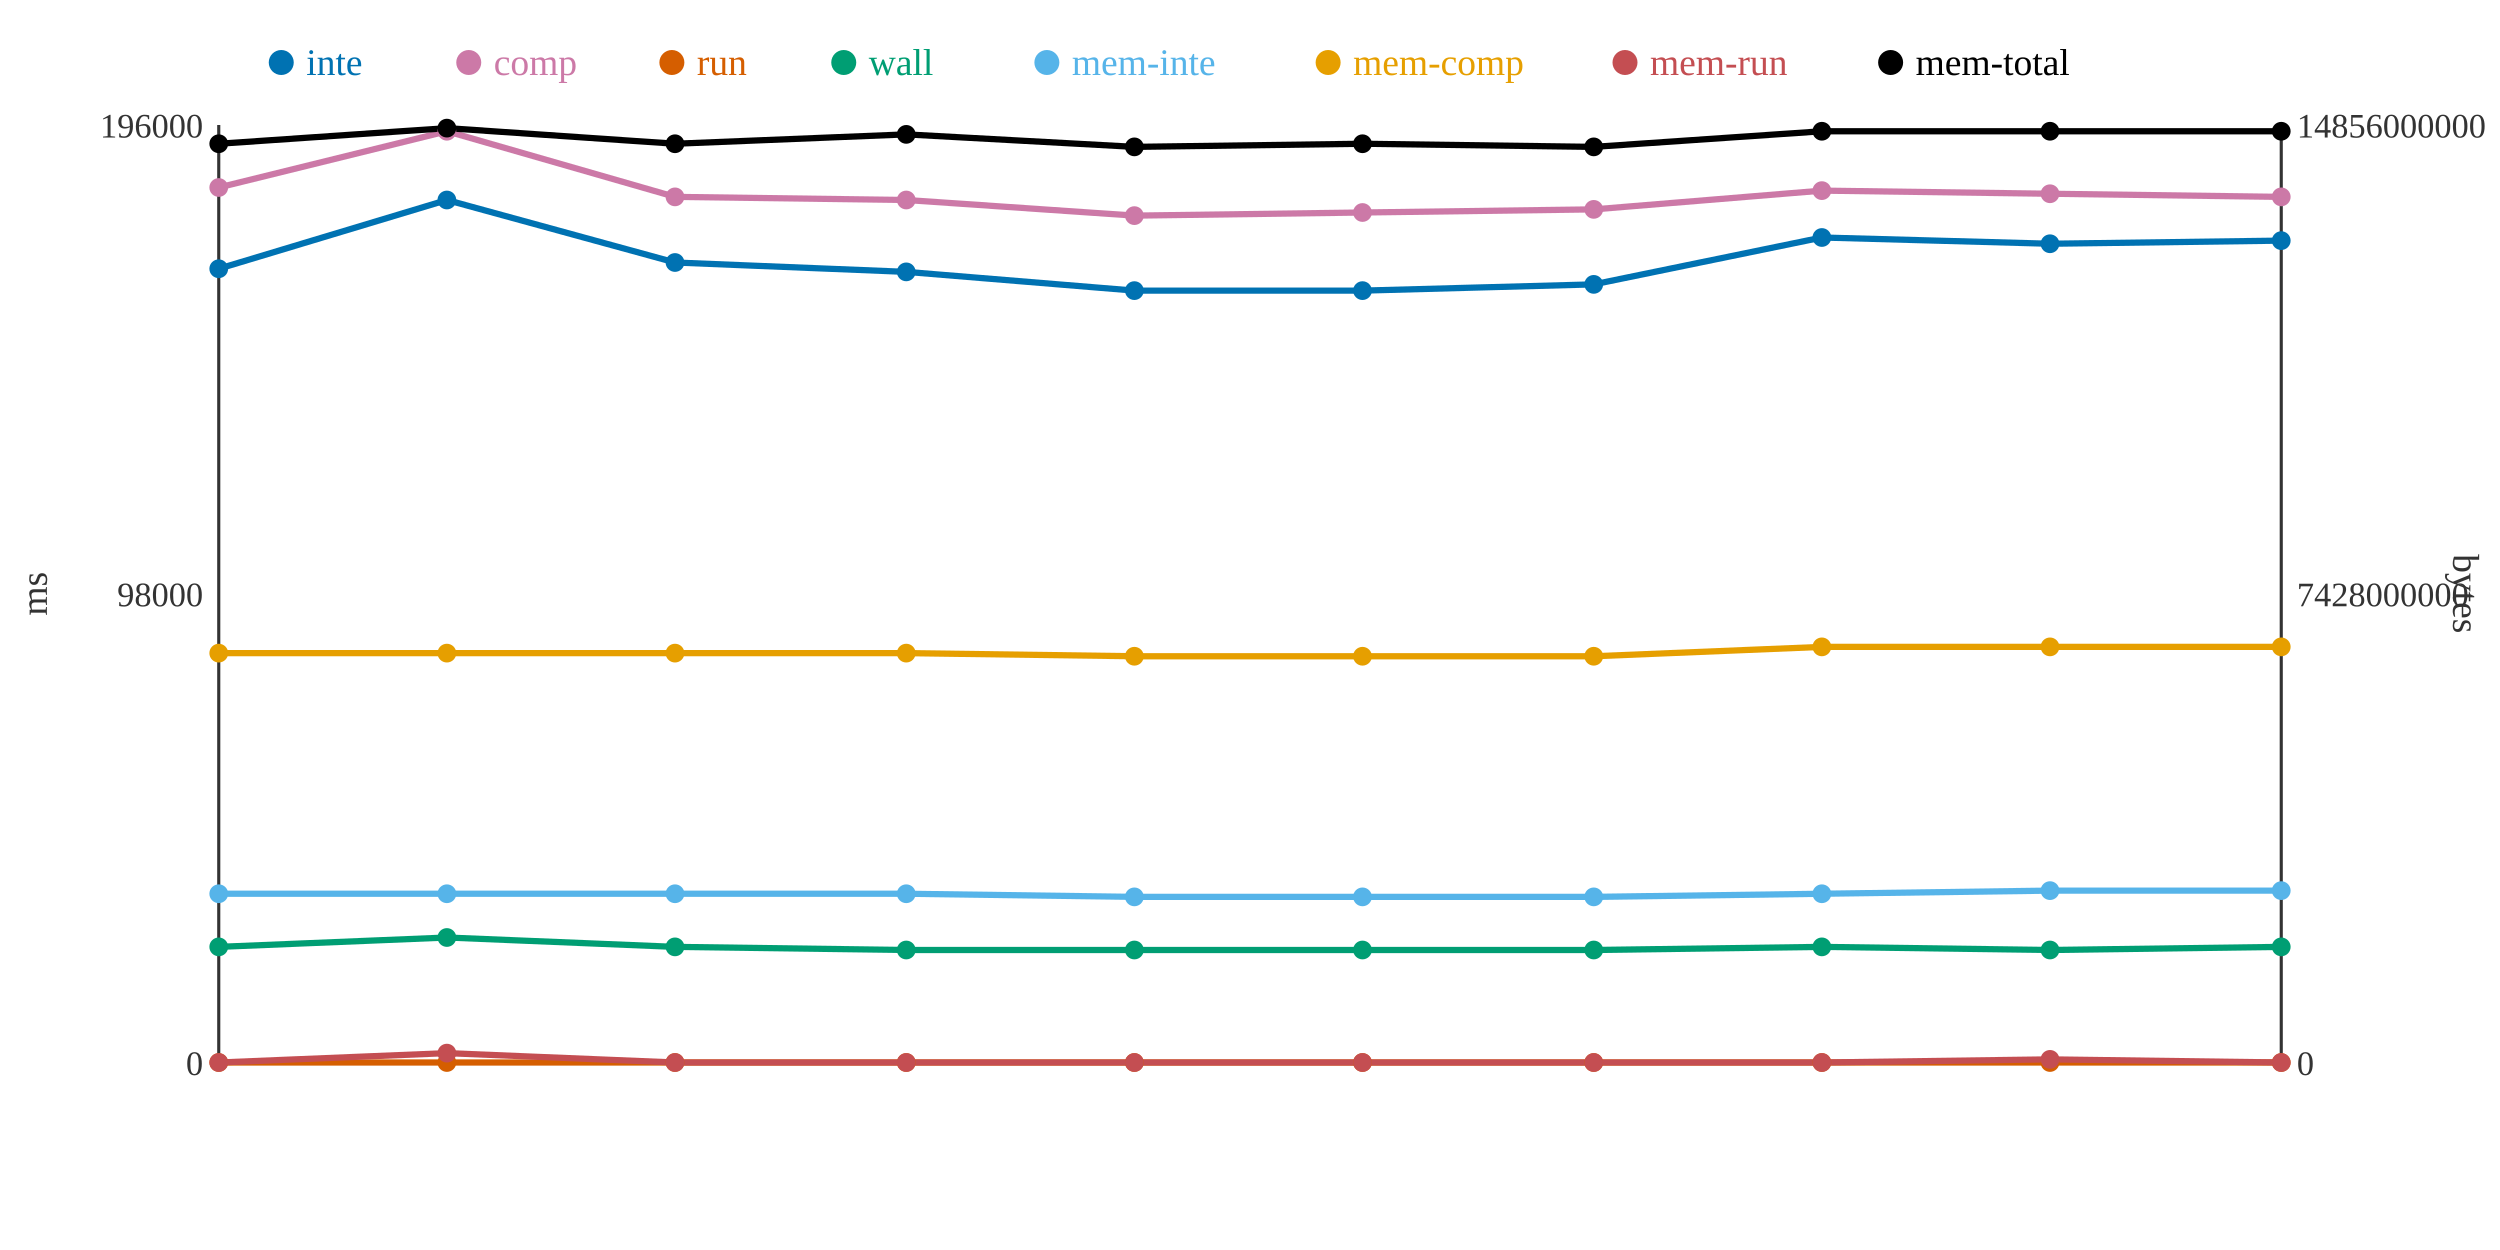
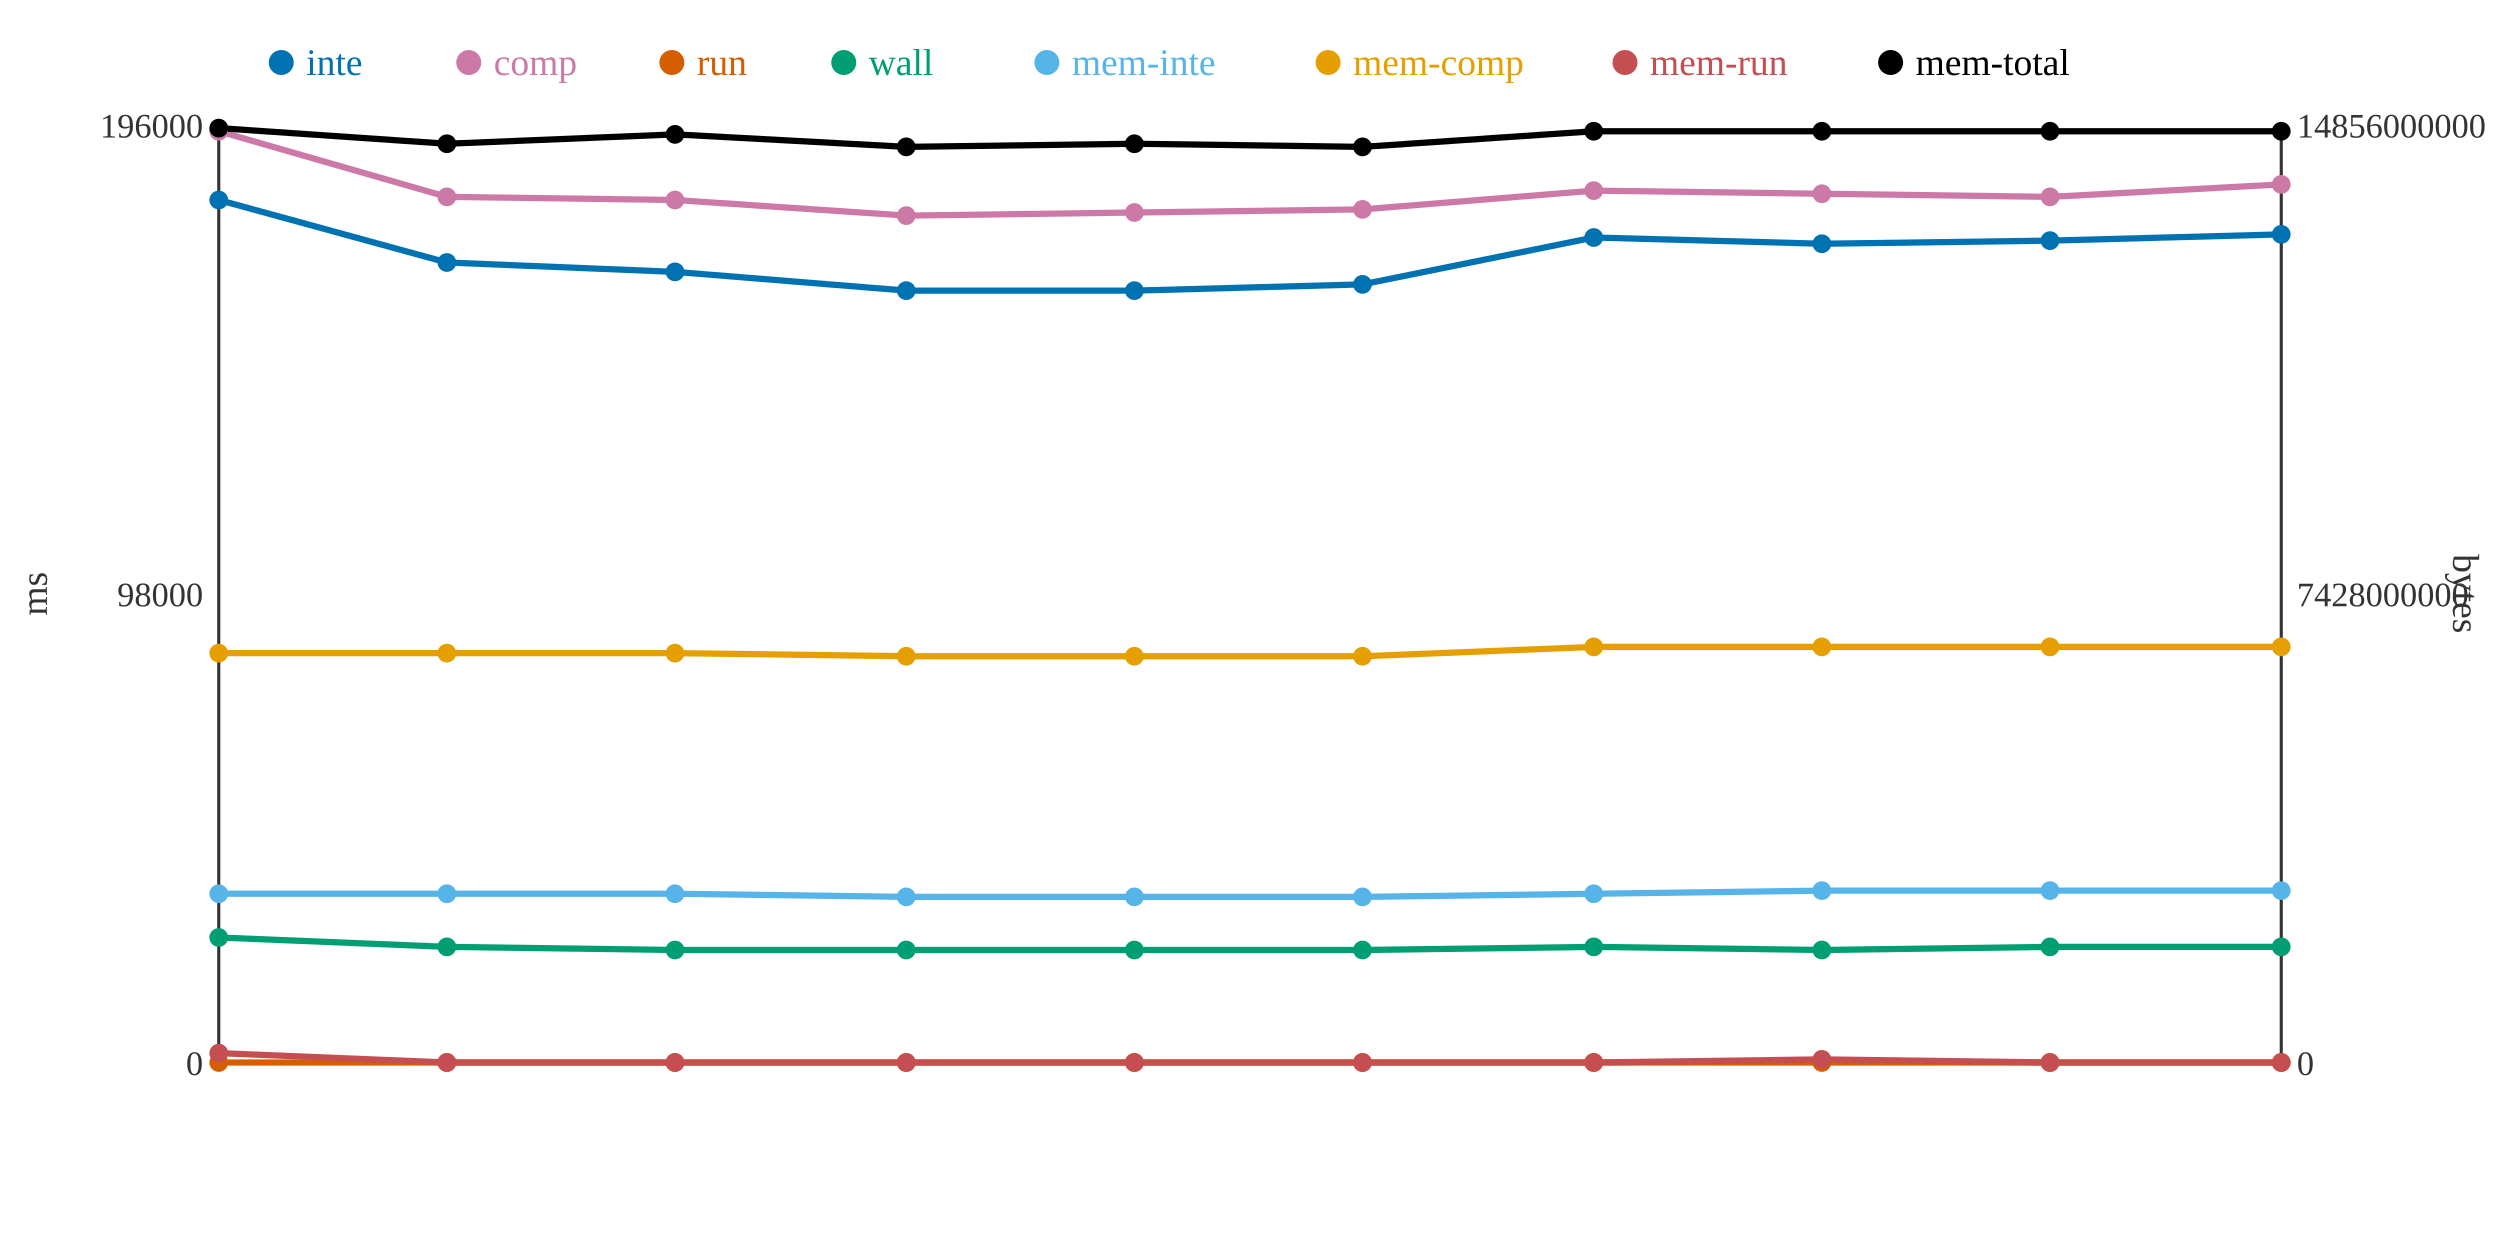
<svg xmlns="http://www.w3.org/2000/svg" width="800" height="400">
  <rect width="800" height="400" fill="white" />
  <line x1="70" y1="40" x2="70" y2="340" stroke="#333" stroke-width="1" />
  <line x1="70" y1="340" x2="730" y2="340" stroke="#333" stroke-width="1" />
  <line x1="730" y1="40" x2="730" y2="340" stroke="#333" stroke-width="1" />
  <text x="65" y="344" text-anchor="end" font-size="11" fill="#333">0</text>
  <text x="65" y="194" text-anchor="end" font-size="11" fill="#333">98000</text>
  <text x="65" y="44" text-anchor="end" font-size="11" fill="#333">196000</text>
  <text x="15" y="190" text-anchor="middle" font-size="12" fill="#333" transform="rotate(-90 15 190)">ms</text>
  <text x="735" y="344" text-anchor="start" font-size="11" fill="#333">0</text>
  <text x="735" y="194" text-anchor="start" font-size="11" fill="#333">7428000000</text>
  <text x="735" y="44" text-anchor="start" font-size="11" fill="#333">14856000000</text>
  <text x="785" y="190" text-anchor="middle" font-size="12" fill="#333" transform="rotate(90 785 190)">bytes</text>
-   <polyline points="70,86 143,64 216,84 290,87 363,93 436,93 510,91 583,76 656,78 730,77" fill="none" stroke="#0072B2" stroke-width="2" />
-   <polyline points="70,60 143,42 216,63 290,64 363,69 436,68 510,67 583,61 656,62 730,63" fill="none" stroke="#CC79A7" stroke-width="2" />
+   <polyline points="70,64 143,84 216,87 290,93 363,93 436,91 510,76 583,78 656,77 730,75" fill="none" stroke="#0072B2" stroke-width="2" />
+   <polyline points="70,42 143,63 216,64 290,69 363,68 436,67 510,61 583,62 656,63 730,59" fill="none" stroke="#CC79A7" stroke-width="2" />
  <polyline points="70,340 143,340 216,340 290,340 363,340 436,340 510,340 583,340 656,340 730,340" fill="none" stroke="#D55E00" stroke-width="2" />
-   <polyline points="70,303 143,300 216,303 290,304 363,304 436,304 510,304 583,303 656,304 730,303" fill="none" stroke="#009E73" stroke-width="2" />
-   <polyline points="70,286 143,286 216,286 290,286 363,287 436,287 510,287 583,286 656,285 730,285" fill="none" stroke="#56B4E9" stroke-width="2" />
-   <polyline points="70,209 143,209 216,209 290,209 363,210 436,210 510,210 583,207 656,207 730,207" fill="none" stroke="#E69F00" stroke-width="2" />
-   <polyline points="70,340 143,337 216,340 290,340 363,340 436,340 510,340 583,340 656,339 730,340" fill="none" stroke="#C44E52" stroke-width="2" />
-   <polyline points="70,46 143,41 216,46 290,43 363,47 436,46 510,47 583,42 656,42 730,42" fill="none" stroke="#000000" stroke-width="2" />
-   <circle cx="70" cy="86" r="3" fill="#0072B2" />
-   <circle cx="70" cy="60" r="3" fill="#CC79A7" />
+   <polyline points="70,300 143,303 216,304 290,304 363,304 436,304 510,303 583,304 656,303 730,303" fill="none" stroke="#009E73" stroke-width="2" />
+   <polyline points="70,286 143,286 216,286 290,287 363,287 436,287 510,286 583,285 656,285 730,285" fill="none" stroke="#56B4E9" stroke-width="2" />
+   <polyline points="70,209 143,209 216,209 290,210 363,210 436,210 510,207 583,207 656,207 730,207" fill="none" stroke="#E69F00" stroke-width="2" />
+   <polyline points="70,337 143,340 216,340 290,340 363,340 436,340 510,340 583,339 656,340 730,340" fill="none" stroke="#C44E52" stroke-width="2" />
+   <polyline points="70,41 143,46 216,43 290,47 363,46 436,47 510,42 583,42 656,42 730,42" fill="none" stroke="#000000" stroke-width="2" />
+   <circle cx="70" cy="64" r="3" fill="#0072B2" />
+   <circle cx="70" cy="42" r="3" fill="#CC79A7" />
  <circle cx="70" cy="340" r="3" fill="#D55E00" />
-   <circle cx="70" cy="303" r="3" fill="#009E73" />
+   <circle cx="70" cy="300" r="3" fill="#009E73" />
  <circle cx="70" cy="286" r="3" fill="#56B4E9" />
  <circle cx="70" cy="209" r="3" fill="#E69F00" />
-   <circle cx="70" cy="340" r="3" fill="#C44E52" />
-   <circle cx="70" cy="46" r="3" fill="#000000" />
-   <circle cx="143" cy="64" r="3" fill="#0072B2" />
-   <circle cx="143" cy="42" r="3" fill="#CC79A7" />
+   <circle cx="70" cy="337" r="3" fill="#C44E52" />
+   <circle cx="70" cy="41" r="3" fill="#000000" />
+   <circle cx="143" cy="84" r="3" fill="#0072B2" />
+   <circle cx="143" cy="63" r="3" fill="#CC79A7" />
  <circle cx="143" cy="340" r="3" fill="#D55E00" />
-   <circle cx="143" cy="300" r="3" fill="#009E73" />
+   <circle cx="143" cy="303" r="3" fill="#009E73" />
  <circle cx="143" cy="286" r="3" fill="#56B4E9" />
  <circle cx="143" cy="209" r="3" fill="#E69F00" />
-   <circle cx="143" cy="337" r="3" fill="#C44E52" />
-   <circle cx="143" cy="41" r="3" fill="#000000" />
-   <circle cx="216" cy="84" r="3" fill="#0072B2" />
-   <circle cx="216" cy="63" r="3" fill="#CC79A7" />
+   <circle cx="143" cy="340" r="3" fill="#C44E52" />
+   <circle cx="143" cy="46" r="3" fill="#000000" />
+   <circle cx="216" cy="87" r="3" fill="#0072B2" />
+   <circle cx="216" cy="64" r="3" fill="#CC79A7" />
  <circle cx="216" cy="340" r="3" fill="#D55E00" />
-   <circle cx="216" cy="303" r="3" fill="#009E73" />
+   <circle cx="216" cy="304" r="3" fill="#009E73" />
  <circle cx="216" cy="286" r="3" fill="#56B4E9" />
  <circle cx="216" cy="209" r="3" fill="#E69F00" />
  <circle cx="216" cy="340" r="3" fill="#C44E52" />
-   <circle cx="216" cy="46" r="3" fill="#000000" />
-   <circle cx="290" cy="87" r="3" fill="#0072B2" />
-   <circle cx="290" cy="64" r="3" fill="#CC79A7" />
+   <circle cx="216" cy="43" r="3" fill="#000000" />
+   <circle cx="290" cy="93" r="3" fill="#0072B2" />
+   <circle cx="290" cy="69" r="3" fill="#CC79A7" />
  <circle cx="290" cy="340" r="3" fill="#D55E00" />
  <circle cx="290" cy="304" r="3" fill="#009E73" />
-   <circle cx="290" cy="286" r="3" fill="#56B4E9" />
-   <circle cx="290" cy="209" r="3" fill="#E69F00" />
+   <circle cx="290" cy="287" r="3" fill="#56B4E9" />
+   <circle cx="290" cy="210" r="3" fill="#E69F00" />
  <circle cx="290" cy="340" r="3" fill="#C44E52" />
-   <circle cx="290" cy="43" r="3" fill="#000000" />
+   <circle cx="290" cy="47" r="3" fill="#000000" />
  <circle cx="363" cy="93" r="3" fill="#0072B2" />
-   <circle cx="363" cy="69" r="3" fill="#CC79A7" />
+   <circle cx="363" cy="68" r="3" fill="#CC79A7" />
  <circle cx="363" cy="340" r="3" fill="#D55E00" />
  <circle cx="363" cy="304" r="3" fill="#009E73" />
  <circle cx="363" cy="287" r="3" fill="#56B4E9" />
  <circle cx="363" cy="210" r="3" fill="#E69F00" />
  <circle cx="363" cy="340" r="3" fill="#C44E52" />
-   <circle cx="363" cy="47" r="3" fill="#000000" />
-   <circle cx="436" cy="93" r="3" fill="#0072B2" />
-   <circle cx="436" cy="68" r="3" fill="#CC79A7" />
+   <circle cx="363" cy="46" r="3" fill="#000000" />
+   <circle cx="436" cy="91" r="3" fill="#0072B2" />
+   <circle cx="436" cy="67" r="3" fill="#CC79A7" />
  <circle cx="436" cy="340" r="3" fill="#D55E00" />
  <circle cx="436" cy="304" r="3" fill="#009E73" />
  <circle cx="436" cy="287" r="3" fill="#56B4E9" />
  <circle cx="436" cy="210" r="3" fill="#E69F00" />
  <circle cx="436" cy="340" r="3" fill="#C44E52" />
-   <circle cx="436" cy="46" r="3" fill="#000000" />
-   <circle cx="510" cy="91" r="3" fill="#0072B2" />
-   <circle cx="510" cy="67" r="3" fill="#CC79A7" />
+   <circle cx="436" cy="47" r="3" fill="#000000" />
+   <circle cx="510" cy="76" r="3" fill="#0072B2" />
+   <circle cx="510" cy="61" r="3" fill="#CC79A7" />
  <circle cx="510" cy="340" r="3" fill="#D55E00" />
-   <circle cx="510" cy="304" r="3" fill="#009E73" />
-   <circle cx="510" cy="287" r="3" fill="#56B4E9" />
-   <circle cx="510" cy="210" r="3" fill="#E69F00" />
+   <circle cx="510" cy="303" r="3" fill="#009E73" />
+   <circle cx="510" cy="286" r="3" fill="#56B4E9" />
+   <circle cx="510" cy="207" r="3" fill="#E69F00" />
  <circle cx="510" cy="340" r="3" fill="#C44E52" />
-   <circle cx="510" cy="47" r="3" fill="#000000" />
-   <circle cx="583" cy="76" r="3" fill="#0072B2" />
-   <circle cx="583" cy="61" r="3" fill="#CC79A7" />
+   <circle cx="510" cy="42" r="3" fill="#000000" />
+   <circle cx="583" cy="78" r="3" fill="#0072B2" />
+   <circle cx="583" cy="62" r="3" fill="#CC79A7" />
  <circle cx="583" cy="340" r="3" fill="#D55E00" />
-   <circle cx="583" cy="303" r="3" fill="#009E73" />
-   <circle cx="583" cy="286" r="3" fill="#56B4E9" />
+   <circle cx="583" cy="304" r="3" fill="#009E73" />
+   <circle cx="583" cy="285" r="3" fill="#56B4E9" />
  <circle cx="583" cy="207" r="3" fill="#E69F00" />
-   <circle cx="583" cy="340" r="3" fill="#C44E52" />
+   <circle cx="583" cy="339" r="3" fill="#C44E52" />
  <circle cx="583" cy="42" r="3" fill="#000000" />
-   <circle cx="656" cy="78" r="3" fill="#0072B2" />
-   <circle cx="656" cy="62" r="3" fill="#CC79A7" />
+   <circle cx="656" cy="77" r="3" fill="#0072B2" />
+   <circle cx="656" cy="63" r="3" fill="#CC79A7" />
  <circle cx="656" cy="340" r="3" fill="#D55E00" />
-   <circle cx="656" cy="304" r="3" fill="#009E73" />
+   <circle cx="656" cy="303" r="3" fill="#009E73" />
  <circle cx="656" cy="285" r="3" fill="#56B4E9" />
  <circle cx="656" cy="207" r="3" fill="#E69F00" />
-   <circle cx="656" cy="339" r="3" fill="#C44E52" />
+   <circle cx="656" cy="340" r="3" fill="#C44E52" />
  <circle cx="656" cy="42" r="3" fill="#000000" />
-   <circle cx="730" cy="77" r="3" fill="#0072B2" />
-   <circle cx="730" cy="63" r="3" fill="#CC79A7" />
+   <circle cx="730" cy="75" r="3" fill="#0072B2" />
+   <circle cx="730" cy="59" r="3" fill="#CC79A7" />
  <circle cx="730" cy="340" r="3" fill="#D55E00" />
  <circle cx="730" cy="303" r="3" fill="#009E73" />
  <circle cx="730" cy="285" r="3" fill="#56B4E9" />
  <circle cx="730" cy="207" r="3" fill="#E69F00" />
  <circle cx="730" cy="340" r="3" fill="#C44E52" />
  <circle cx="730" cy="42" r="3" fill="#000000" />
  <circle cx="90" cy="20" r="4" fill="#0072B2" />
  <text x="98" y="24" text-anchor="start" font-size="12" fill="#0072B2">inte</text>
  <circle cx="150" cy="20" r="4" fill="#CC79A7" />
  <text x="158" y="24" text-anchor="start" font-size="12" fill="#CC79A7">comp</text>
  <circle cx="215" cy="20" r="4" fill="#D55E00" />
  <text x="223" y="24" text-anchor="start" font-size="12" fill="#D55E00">run</text>
  <circle cx="270" cy="20" r="4" fill="#009E73" />
  <text x="278" y="24" text-anchor="start" font-size="12" fill="#009E73">wall</text>
  <circle cx="335" cy="20" r="4" fill="#56B4E9" />
  <text x="343" y="24" text-anchor="start" font-size="12" fill="#56B4E9">mem-inte</text>
  <circle cx="425" cy="20" r="4" fill="#E69F00" />
  <text x="433" y="24" text-anchor="start" font-size="12" fill="#E69F00">mem-comp</text>
  <circle cx="520" cy="20" r="4" fill="#C44E52" />
  <text x="528" y="24" text-anchor="start" font-size="12" fill="#C44E52">mem-run</text>
  <circle cx="605" cy="20" r="4" fill="#000000" />
  <text x="613" y="24" text-anchor="start" font-size="12" fill="#000000">mem-total</text>
</svg>
